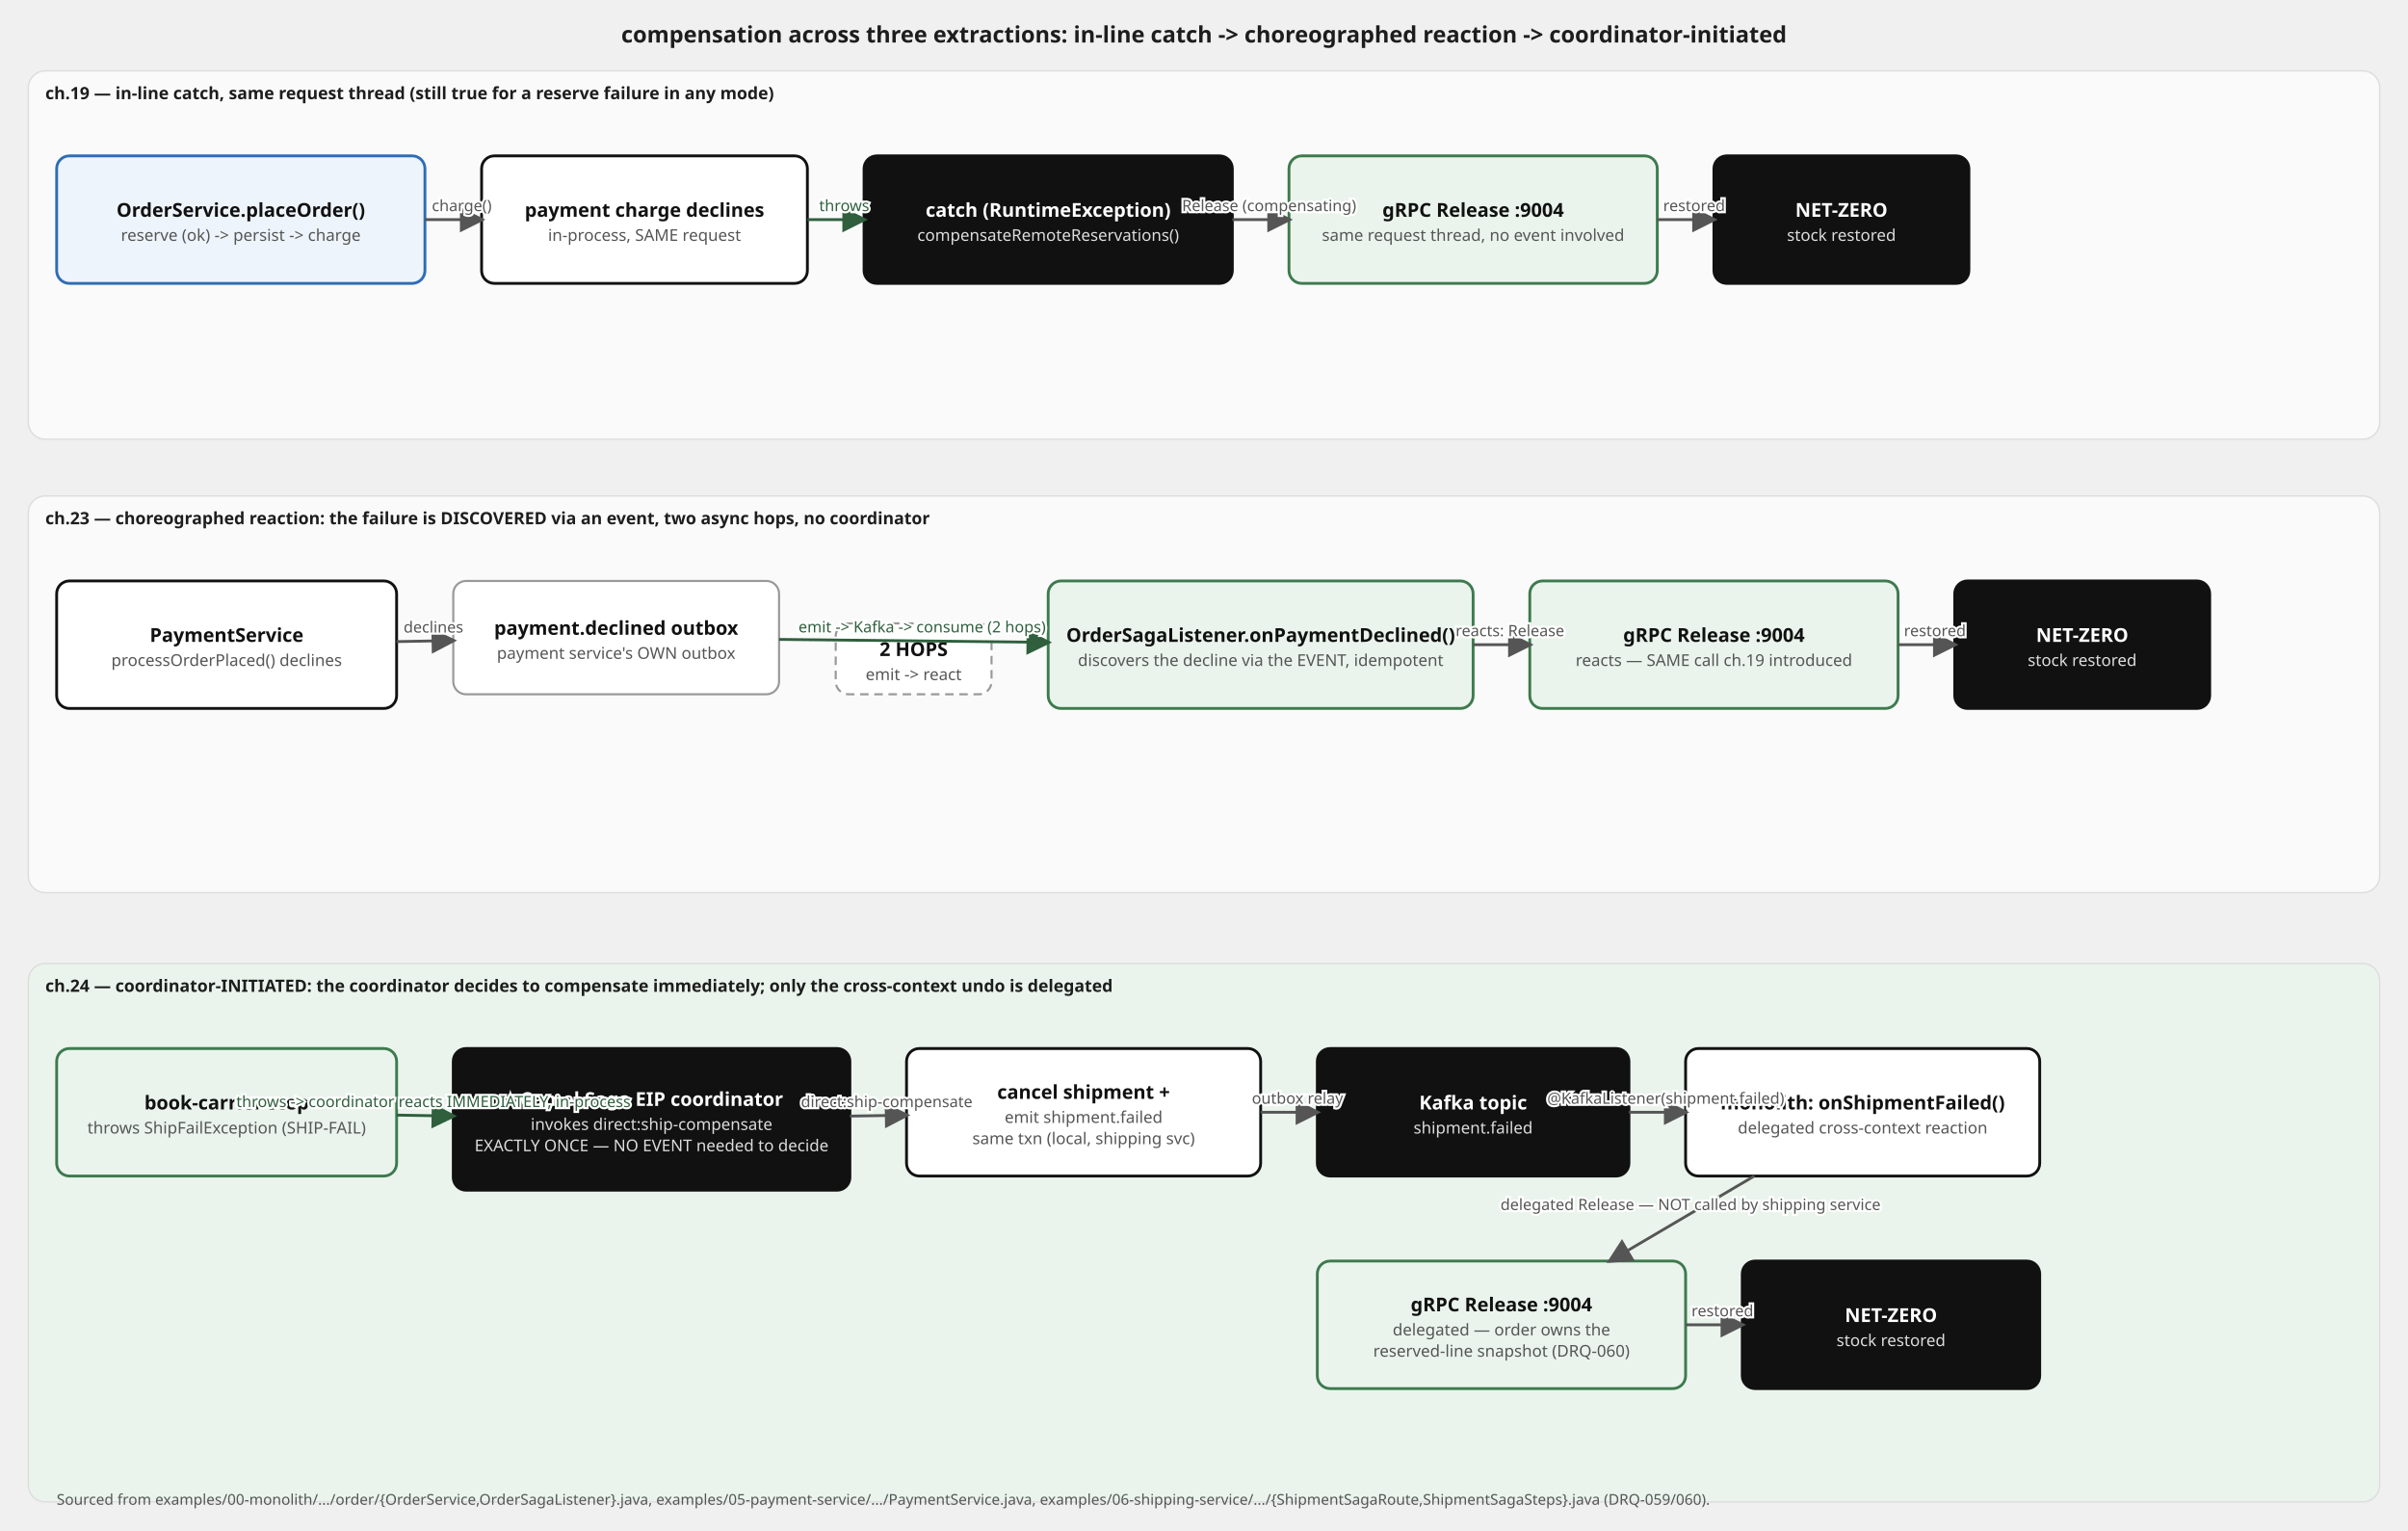
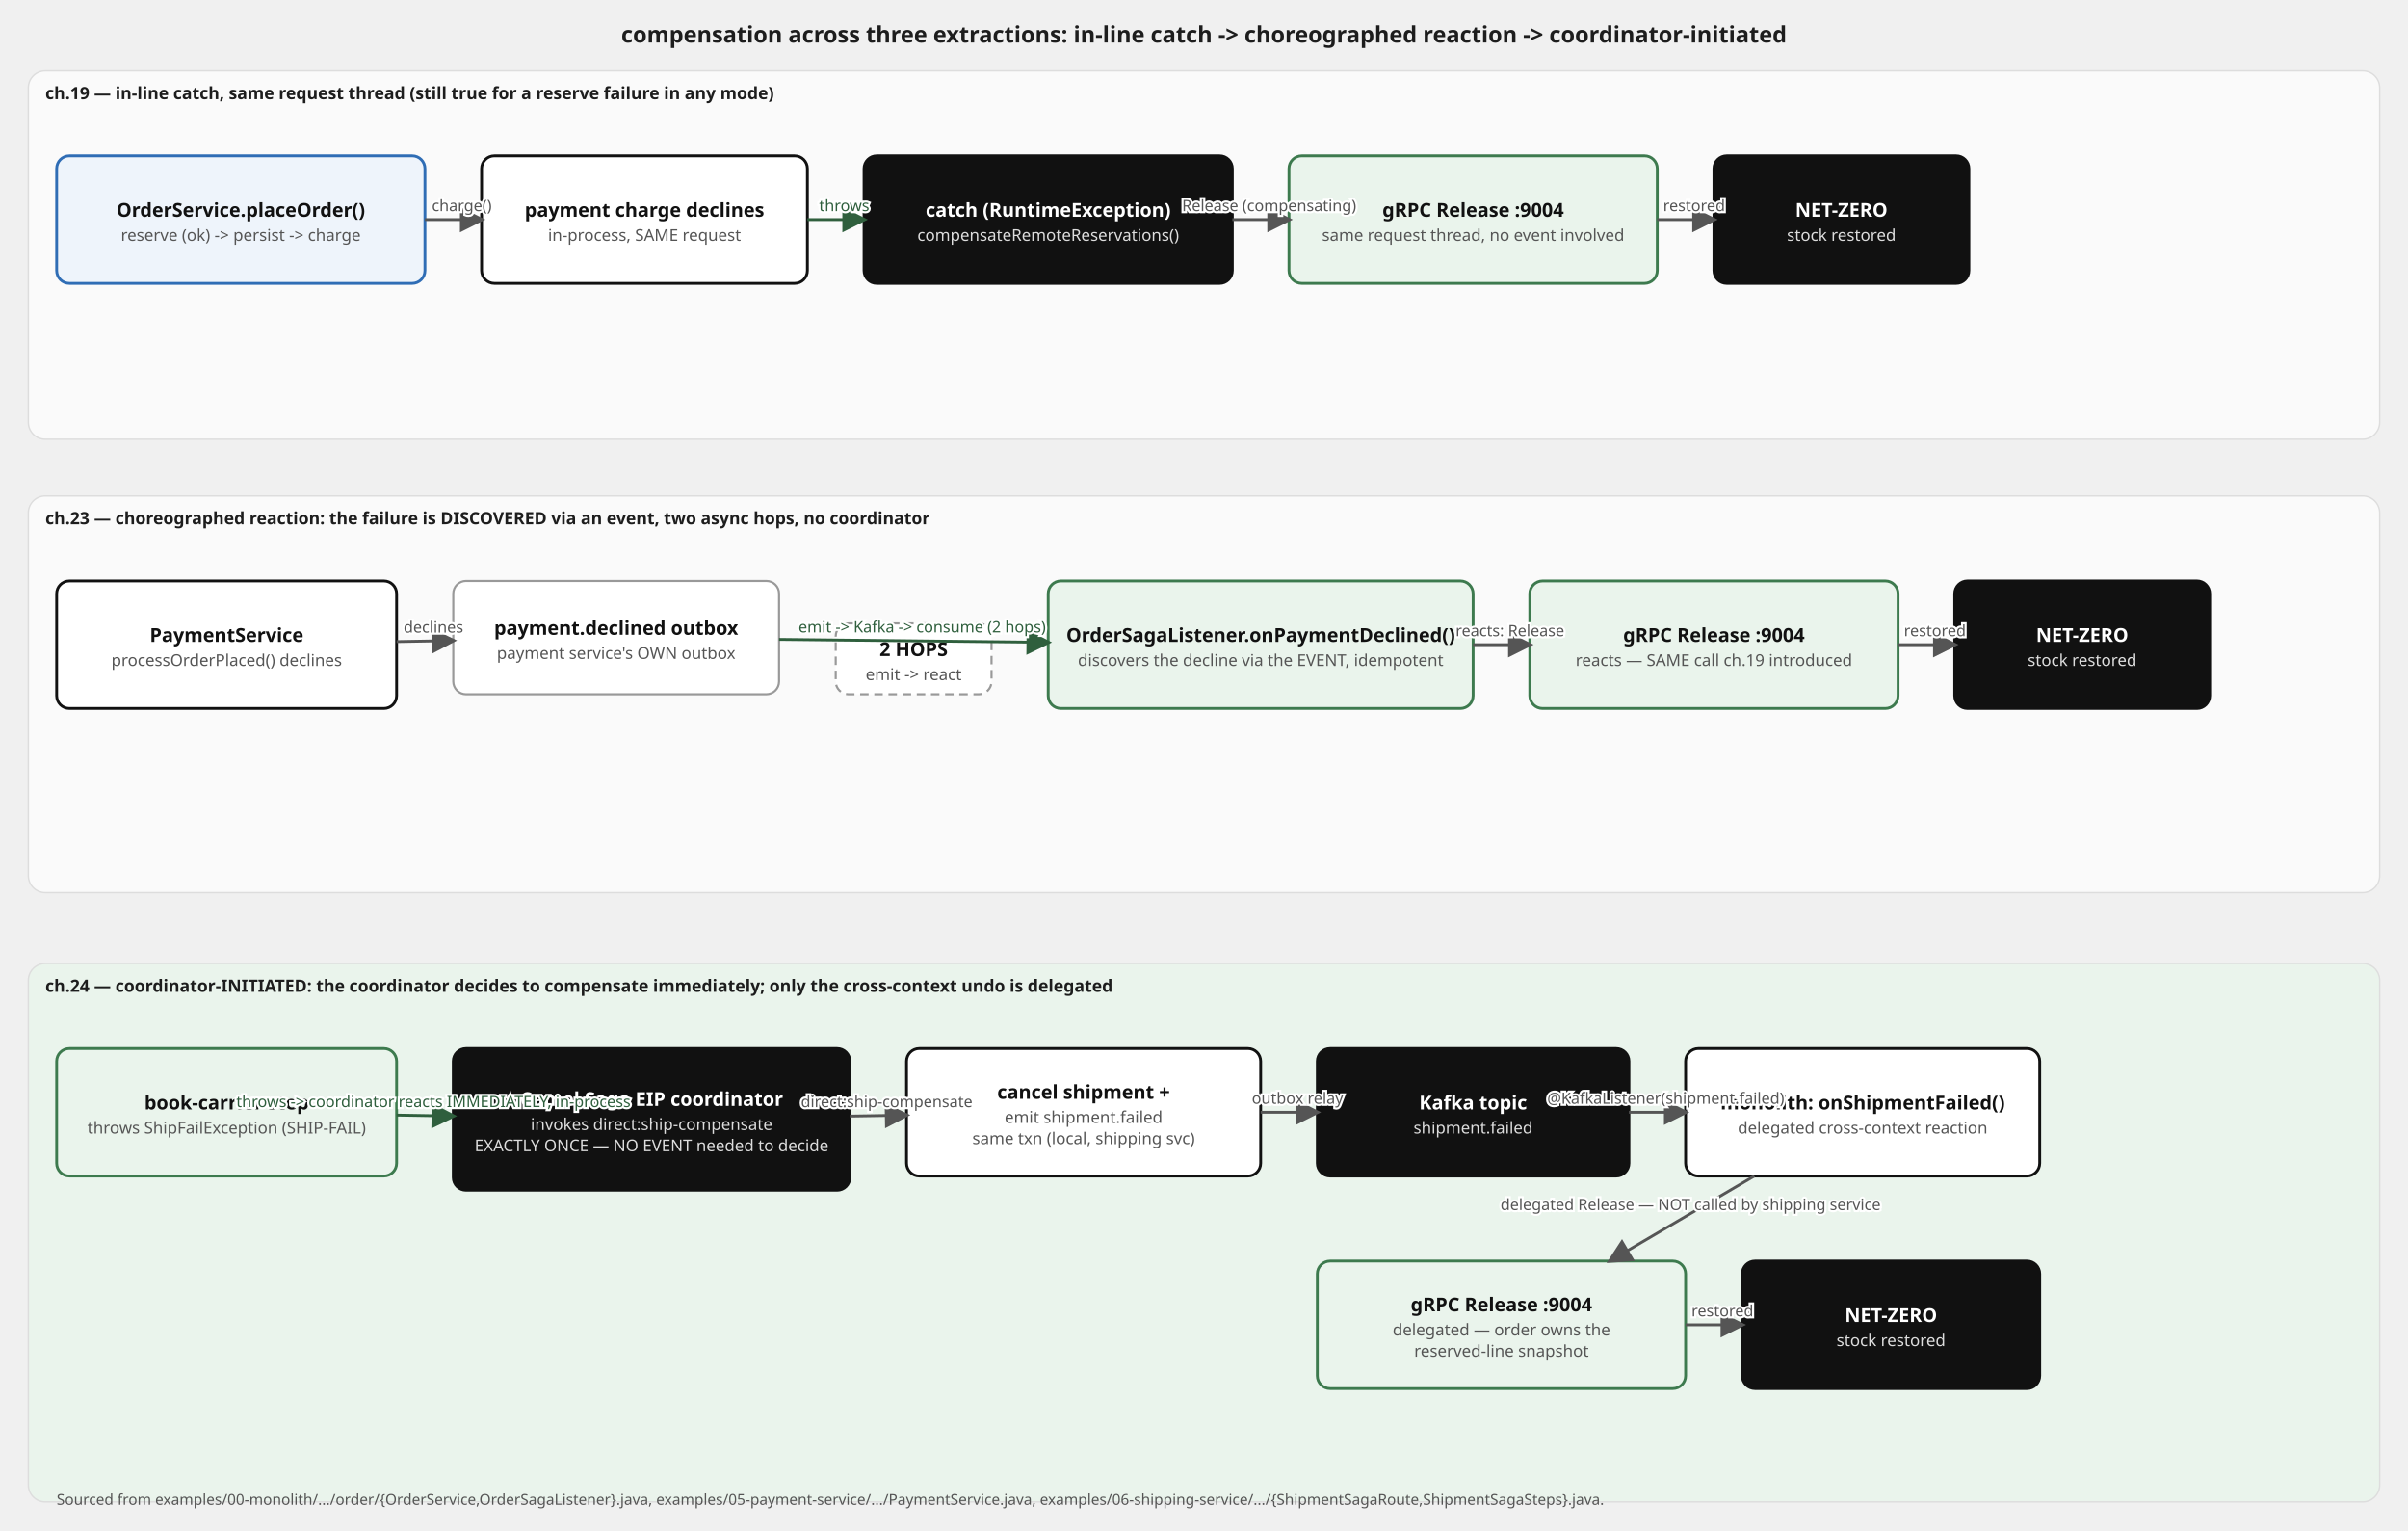
<svg xmlns="http://www.w3.org/2000/svg" viewBox="0 0 1700 1080" font-family="'Red Hat Text', system-ui, sans-serif" role="img">
  <defs>
    <marker id="a" viewBox="0 0 10 10" refX="8.5" refY="5" markerWidth="9" markerHeight="9" orient="auto-start-reverse">
      <path d="M0,0 L10,5 L0,10 z" fill="#555" />
    </marker>
    <marker id="am" viewBox="0 0 10 10" refX="8.5" refY="5" markerWidth="9" markerHeight="9" orient="auto-start-reverse">
      <path d="M0,0 L10,5 L0,10 z" fill="#2f5f3d" />
    </marker>
  </defs>
  <rect x="20" y="50" width="1660" height="260" rx="12" fill="#fafafa" stroke="#ddd" />
  <text x="32" y="70" font-size="12" font-weight="700" fill="#1d1d1d">ch.19 — in-line catch, same request thread (still true for a reserve failure in any mode)</text>
  <rect x="20" y="350" width="1660" height="280" rx="12" fill="#fafafa" stroke="#ddd" />
  <text x="32" y="370" font-size="12" font-weight="700" fill="#1d1d1d">ch.23 — choreographed reaction: the failure is DISCOVERED via an event, two async hops, no coordinator</text>
  <rect x="20" y="680" width="1660" height="380" rx="12" fill="#eaf4ec" stroke="#ddd" />
  <text x="32" y="700" font-size="12" font-weight="700" fill="#1d1d1d">ch.24 — coordinator-INITIATED: the coordinator decides to compensate immediately; only the cross-context undo is delegated</text>
  <rect x="40" y="110" width="260" height="90" rx="9" fill="#eef4fb" stroke="#2f6db5" stroke-width="2" />
  <text x="170.0" y="153.0" font-size="13.5" font-weight="700" fill="#111111" text-anchor="middle">OrderService.placeOrder()</text>
  <text x="170.0" y="170.0" font-size="11.5" fill="#555555" text-anchor="middle">reserve (ok) -&gt; persist -&gt; charge</text>
  <rect x="340" y="110" width="230" height="90" rx="9" fill="#ffffff" stroke="#111111" stroke-width="2" />
  <text x="455.0" y="153.0" font-size="13.5" font-weight="700" fill="#111111" text-anchor="middle">payment charge declines</text>
  <text x="455.0" y="170.0" font-size="11.5" fill="#555555" text-anchor="middle">in-process, SAME request</text>
  <rect x="610" y="110" width="260" height="90" rx="9" fill="#111111" stroke="#111111" stroke-width="2" />
  <text x="740.0" y="153.0" font-size="13.5" font-weight="700" fill="#ffffff" text-anchor="middle">catch (RuntimeException)</text>
  <text x="740.0" y="170.0" font-size="11.5" fill="#dddddd" text-anchor="middle">compensateRemoteReservations()</text>
  <rect x="910" y="110" width="260" height="90" rx="9" fill="#eaf4ec" stroke="#3d7a4e" stroke-width="2" />
  <text x="1040.0" y="153.0" font-size="13.5" font-weight="700" fill="#111111" text-anchor="middle">gRPC Release :9004</text>
  <text x="1040.0" y="170.0" font-size="11.5" fill="#555555" text-anchor="middle">same request thread, no event involved</text>
  <rect x="1210" y="110" width="180" height="90" rx="9" fill="#111111" stroke="#111111" stroke-width="2" />
  <text x="1300.0" y="153.0" font-size="13.5" font-weight="700" fill="#ffffff" text-anchor="middle">NET-ZERO</text>
  <text x="1300.0" y="170.0" font-size="11.5" fill="#dddddd" text-anchor="middle">stock restored</text>
  <rect x="40" y="410" width="240" height="90" rx="9" fill="#ffffff" stroke="#111111" stroke-width="2" />
  <text x="160.0" y="453.0" font-size="13.5" font-weight="700" fill="#111111" text-anchor="middle">PaymentService</text>
  <text x="160.0" y="470.0" font-size="11.5" fill="#555555" text-anchor="middle">processOrderPlaced() declines</text>
  <rect x="320" y="410" width="230" height="80" rx="9" fill="#ffffff" stroke="#999999" stroke-width="1.5" />
  <text x="435.0" y="448.0" font-size="13.5" font-weight="700" fill="#111111" text-anchor="middle">payment.declined outbox</text>
  <text x="435.0" y="465.0" font-size="11.5" fill="#555555" text-anchor="middle">payment service's OWN outbox</text>
  <rect x="590" y="440" width="110" height="50" rx="9" fill="#ffffff" stroke="#999999" stroke-width="1.5" stroke-dasharray="6 4" />
  <text x="645.0" y="463.0" font-size="13.5" font-weight="700" fill="#111111" text-anchor="middle">2 HOPS</text>
  <text x="645.0" y="480.0" font-size="11.5" fill="#555555" text-anchor="middle">emit -&gt; react</text>
  <rect x="740" y="410" width="300" height="90" rx="9" fill="#eaf4ec" stroke="#3d7a4e" stroke-width="2" />
  <text x="890.0" y="453.0" font-size="13.5" font-weight="700" fill="#111111" text-anchor="middle">OrderSagaListener.onPaymentDeclined()</text>
  <text x="890.0" y="470.0" font-size="11.5" fill="#555555" text-anchor="middle">discovers the decline via the EVENT, idempotent</text>
  <rect x="1080" y="410" width="260" height="90" rx="9" fill="#eaf4ec" stroke="#3d7a4e" stroke-width="2" />
  <text x="1210.0" y="453.0" font-size="13.5" font-weight="700" fill="#111111" text-anchor="middle">gRPC Release :9004</text>
  <text x="1210.0" y="470.0" font-size="11.5" fill="#555555" text-anchor="middle">reacts — SAME call ch.19 introduced</text>
  <rect x="1380" y="410" width="180" height="90" rx="9" fill="#111111" stroke="#111111" stroke-width="2" />
  <text x="1470.0" y="453.0" font-size="13.5" font-weight="700" fill="#ffffff" text-anchor="middle">NET-ZERO</text>
  <text x="1470.0" y="470.0" font-size="11.5" fill="#dddddd" text-anchor="middle">stock restored</text>
  <rect x="40" y="740" width="240" height="90" rx="9" fill="#eaf4ec" stroke="#3d7a4e" stroke-width="2" />
  <text x="160.0" y="783.0" font-size="13.5" font-weight="700" fill="#111111" text-anchor="middle">book-carrier step</text>
  <text x="160.0" y="800.0" font-size="11.5" fill="#555555" text-anchor="middle">throws ShipFailException (SHIP-FAIL)</text>
  <rect x="320" y="740" width="280" height="100" rx="9" fill="#111111" stroke="#111111" stroke-width="2" />
  <text x="460.0" y="780.5" font-size="13.5" font-weight="700" fill="#ffffff" text-anchor="middle">Camel Saga EIP coordinator</text>
  <text x="460.0" y="797.5" font-size="11.5" fill="#dddddd" text-anchor="middle">invokes direct:ship-compensate</text>
  <text x="460.0" y="812.5" font-size="11.5" fill="#dddddd" text-anchor="middle">EXACTLY ONCE — NO EVENT needed to decide</text>
  <rect x="640" y="740" width="250" height="90" rx="9" fill="#ffffff" stroke="#111111" stroke-width="2" />
  <text x="765.0" y="775.5" font-size="13.5" font-weight="700" fill="#111111" text-anchor="middle">cancel shipment +</text>
  <text x="765.0" y="792.5" font-size="11.5" fill="#555555" text-anchor="middle">emit shipment.failed</text>
  <text x="765.0" y="807.5" font-size="11.5" fill="#555555" text-anchor="middle">same txn (local, shipping svc)</text>
  <rect x="930" y="740" width="220" height="90" rx="9" fill="#111111" stroke="#111111" stroke-width="2" />
  <text x="1040.0" y="783.0" font-size="13.5" font-weight="700" fill="#ffffff" text-anchor="middle">Kafka topic</text>
  <text x="1040.0" y="800.0" font-size="11.5" fill="#dddddd" text-anchor="middle">shipment.failed</text>
  <rect x="1190" y="740" width="250" height="90" rx="9" fill="#ffffff" stroke="#111111" stroke-width="2" />
  <text x="1315.0" y="783.0" font-size="13.5" font-weight="700" fill="#111111" text-anchor="middle">monolith: onShipmentFailed()</text>
  <text x="1315.0" y="800.0" font-size="11.5" fill="#555555" text-anchor="middle">delegated cross-context reaction</text>
  <rect x="930" y="890" width="260" height="90" rx="9" fill="#eaf4ec" stroke="#3d7a4e" stroke-width="2" />
  <text x="1060.0" y="925.5" font-size="13.5" font-weight="700" fill="#111111" text-anchor="middle">gRPC Release :9004</text>
  <text x="1060.0" y="942.5" font-size="11.5" fill="#555555" text-anchor="middle">delegated — order owns the</text>
-   <text x="1060.0" y="957.5" font-size="11.5" fill="#555555" text-anchor="middle">reserved-line snapshot (DRQ-060)</text>
+   <text x="1060.0" y="957.5" font-size="11.5" fill="#555555" text-anchor="middle">reserved-line snapshot</text>
  <rect x="1230" y="890" width="210" height="90" rx="9" fill="#111111" stroke="#111111" stroke-width="2" />
  <text x="1335.0" y="933.0" font-size="13.5" font-weight="700" fill="#ffffff" text-anchor="middle">NET-ZERO</text>
  <text x="1335.0" y="950.0" font-size="11.5" fill="#dddddd" text-anchor="middle">stock restored</text>
  <path d="M300.0,155.0 L340.0,155.0" fill="none" stroke="#555" stroke-width="2" marker-end="url(#a)" />
  <text x="326.0" y="149.0" font-size="11" fill="#ffffff" stroke="#ffffff" stroke-width="3" paint-order="stroke" text-anchor="middle">charge()</text>
  <text x="326.0" y="149.0" font-size="11" fill="#555" text-anchor="middle">charge()</text>
  <path d="M570.0,155.0 L610.0,155.0" fill="none" stroke="#2f5f3d" stroke-width="2" marker-end="url(#am)" />
  <text x="596.0" y="149.0" font-size="11" fill="#ffffff" stroke="#ffffff" stroke-width="3" paint-order="stroke" text-anchor="middle">throws</text>
  <text x="596.0" y="149.0" font-size="11" fill="#2f5f3d" text-anchor="middle">throws</text>
  <path d="M870.0,155.0 L910.0,155.0" fill="none" stroke="#555" stroke-width="2" marker-end="url(#a)" />
  <text x="896.0" y="149.0" font-size="11" fill="#ffffff" stroke="#ffffff" stroke-width="3" paint-order="stroke" text-anchor="middle">Release (compensating)</text>
  <text x="896.0" y="149.0" font-size="11" fill="#555" text-anchor="middle">Release (compensating)</text>
  <path d="M1170.0,155.0 L1210.0,155.0" fill="none" stroke="#555" stroke-width="2" marker-end="url(#a)" />
  <text x="1196.0" y="149.0" font-size="11" fill="#ffffff" stroke="#ffffff" stroke-width="3" paint-order="stroke" text-anchor="middle">restored</text>
  <text x="1196.0" y="149.0" font-size="11" fill="#555" text-anchor="middle">restored</text>
  <path d="M280.0,452.818 L320.0,452.091" fill="none" stroke="#555" stroke-width="2" marker-end="url(#a)" />
  <text x="306.0" y="446.455" font-size="11" fill="#ffffff" stroke="#ffffff" stroke-width="3" paint-order="stroke" text-anchor="middle">declines</text>
  <text x="306.0" y="446.455" font-size="11" fill="#555" text-anchor="middle">declines</text>
  <path d="M550.0,451.264 L740.0,453.352" fill="none" stroke="#2f5f3d" stroke-width="2" marker-end="url(#am)" />
  <text x="651.0" y="446.308" font-size="11" fill="#ffffff" stroke="#ffffff" stroke-width="3" paint-order="stroke" text-anchor="middle">emit -&gt; Kafka -&gt; consume (2 hops)</text>
  <text x="651.0" y="446.308" font-size="11" fill="#2f5f3d" text-anchor="middle">emit -&gt; Kafka -&gt; consume (2 hops)</text>
  <path d="M1040.0,455.0 L1080.0,455.0" fill="none" stroke="#555" stroke-width="2" marker-end="url(#a)" />
  <text x="1066.0" y="449.0" font-size="11" fill="#ffffff" stroke="#ffffff" stroke-width="3" paint-order="stroke" text-anchor="middle">reacts: Release</text>
  <text x="1066.0" y="449.0" font-size="11" fill="#555" text-anchor="middle">reacts: Release</text>
  <path d="M1340.0,455.0 L1380.0,455.0" fill="none" stroke="#555" stroke-width="2" marker-end="url(#a)" />
  <text x="1366.0" y="449.0" font-size="11" fill="#ffffff" stroke="#ffffff" stroke-width="3" paint-order="stroke" text-anchor="middle">restored</text>
  <text x="1366.0" y="449.0" font-size="11" fill="#555" text-anchor="middle">restored</text>
  <path d="M280.0,787.0 L320.0,787.667" fill="none" stroke="#2f5f3d" stroke-width="2" marker-end="url(#am)" />
  <text x="306.0" y="781.333" font-size="11" fill="#ffffff" stroke="#ffffff" stroke-width="3" paint-order="stroke" text-anchor="middle">throws -&gt; coordinator reacts IMMEDIATELY, in-process</text>
  <text x="306.0" y="781.333" font-size="11" fill="#2f5f3d" text-anchor="middle">throws -&gt; coordinator reacts IMMEDIATELY, in-process</text>
  <path d="M600.0,787.705 L640.0,787.049" fill="none" stroke="#555" stroke-width="2" marker-end="url(#a)" />
  <text x="626.0" y="781.377" font-size="11" fill="#ffffff" stroke="#ffffff" stroke-width="3" paint-order="stroke" text-anchor="middle">direct:ship-compensate</text>
  <text x="626.0" y="781.377" font-size="11" fill="#555" text-anchor="middle">direct:ship-compensate</text>
  <path d="M890.0,785.0 L930.0,785.0" fill="none" stroke="#555" stroke-width="2" marker-end="url(#a)" />
  <text x="916.0" y="779.0" font-size="11" fill="#ffffff" stroke="#ffffff" stroke-width="3" paint-order="stroke" text-anchor="middle">outbox relay</text>
  <text x="916.0" y="779.0" font-size="11" fill="#555" text-anchor="middle">outbox relay</text>
  <path d="M1150.0,785.0 L1190.0,785.0" fill="none" stroke="#555" stroke-width="2" marker-end="url(#a)" />
  <text x="1176.0" y="779.0" font-size="11" fill="#ffffff" stroke="#ffffff" stroke-width="3" paint-order="stroke" text-anchor="middle">@KafkaListener(shipment.failed)</text>
  <text x="1176.0" y="779.0" font-size="11" fill="#555" text-anchor="middle">@KafkaListener(shipment.failed)</text>
  <path d="M1238.5,830.0 L1136.5,890.0" fill="none" stroke="#555" stroke-width="2" marker-end="url(#a)" />
  <text x="1193.5" y="854.0" font-size="11" fill="#ffffff" stroke="#ffffff" stroke-width="3" paint-order="stroke" text-anchor="middle">delegated Release — NOT called by shipping service</text>
  <text x="1193.5" y="854.0" font-size="11" fill="#555" text-anchor="middle">delegated Release — NOT called by shipping service</text>
  <path d="M1190.0,935.0 L1230.0,935.0" fill="none" stroke="#555" stroke-width="2" marker-end="url(#a)" />
  <text x="1216.0" y="929.0" font-size="11" fill="#ffffff" stroke="#ffffff" stroke-width="3" paint-order="stroke" text-anchor="middle">restored</text>
  <text x="1216.0" y="929.0" font-size="11" fill="#555" text-anchor="middle">restored</text>
  <text x="850.0" y="30" font-size="16" fill="#1d1d1d" text-anchor="middle" font-weight="700">compensation across three extractions: in-line catch -&gt; choreographed reaction -&gt; coordinator-initiated</text>
-   <text x="40" y="1062" font-size="10.5" fill="#555555" text-anchor="start">Sourced from examples/00-monolith/.../order/{OrderService,OrderSagaListener}.java, examples/05-payment-service/.../PaymentService.java, examples/06-shipping-service/.../{ShipmentSagaRoute,ShipmentSagaSteps}.java (DRQ-059/060).</text>
+   <text x="40" y="1062" font-size="10.5" fill="#555555" text-anchor="start">Sourced from examples/00-monolith/.../order/{OrderService,OrderSagaListener}.java, examples/05-payment-service/.../PaymentService.java, examples/06-shipping-service/.../{ShipmentSagaRoute,ShipmentSagaSteps}.java.</text>
</svg>
